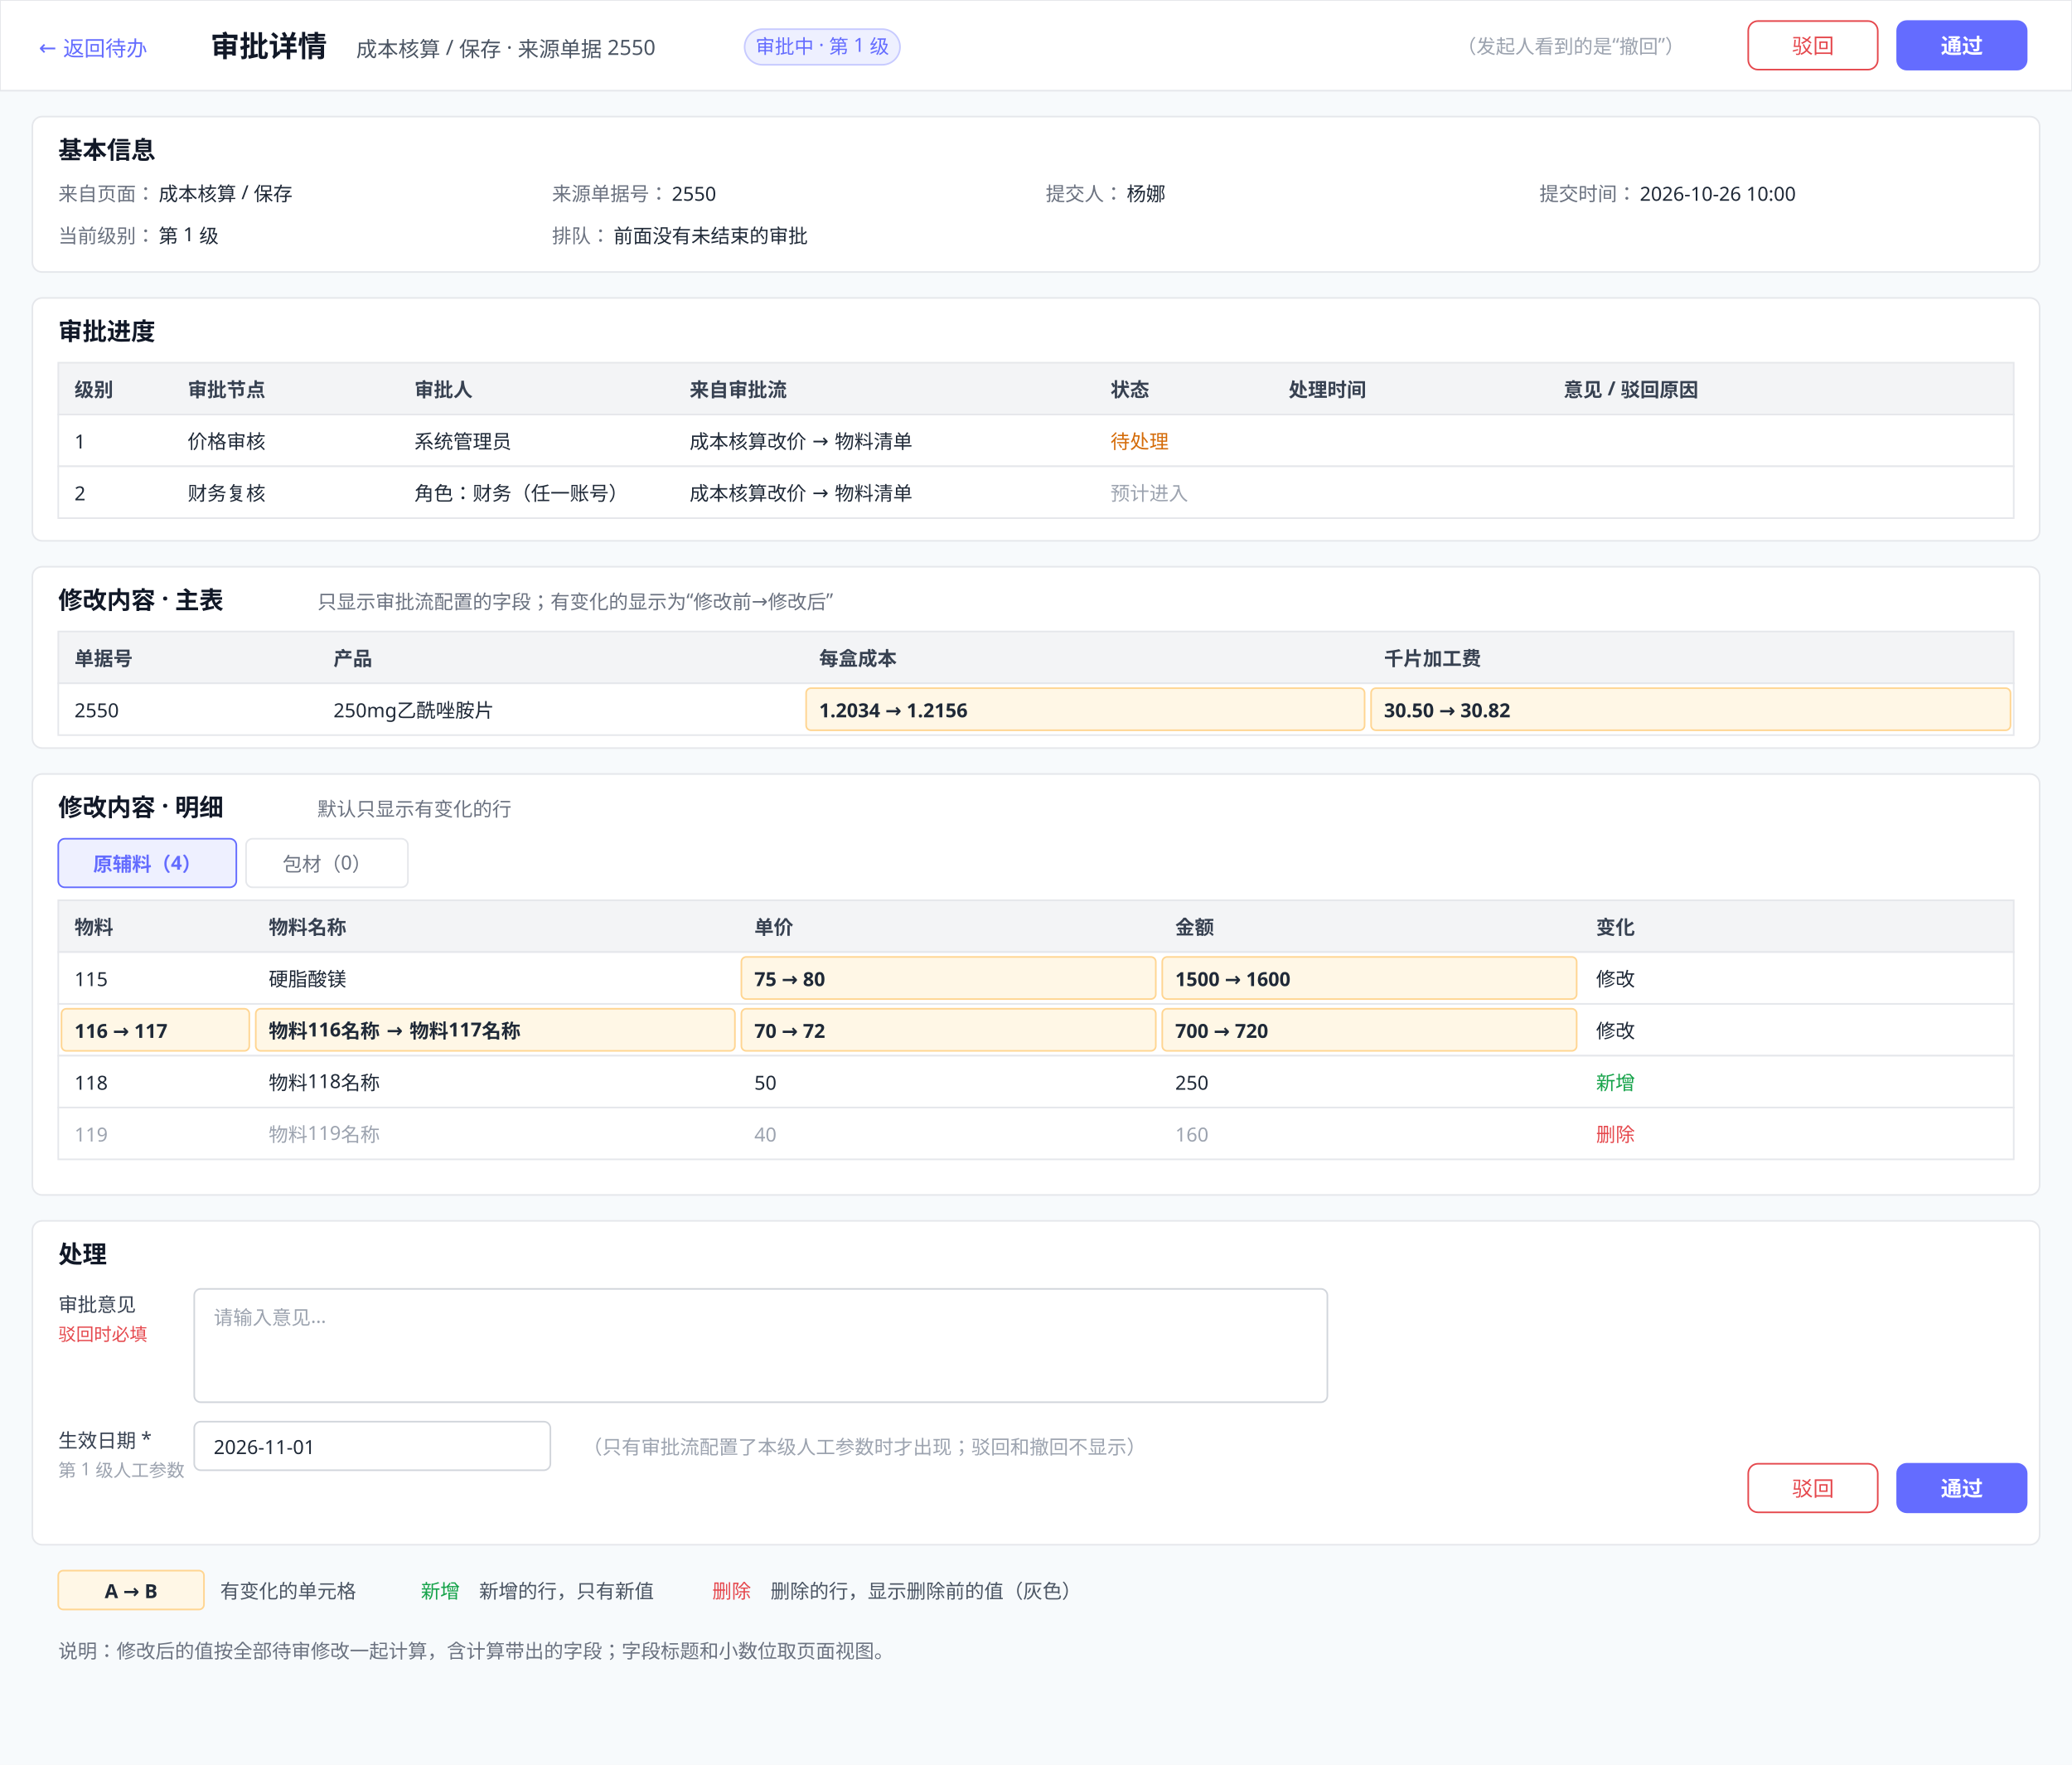
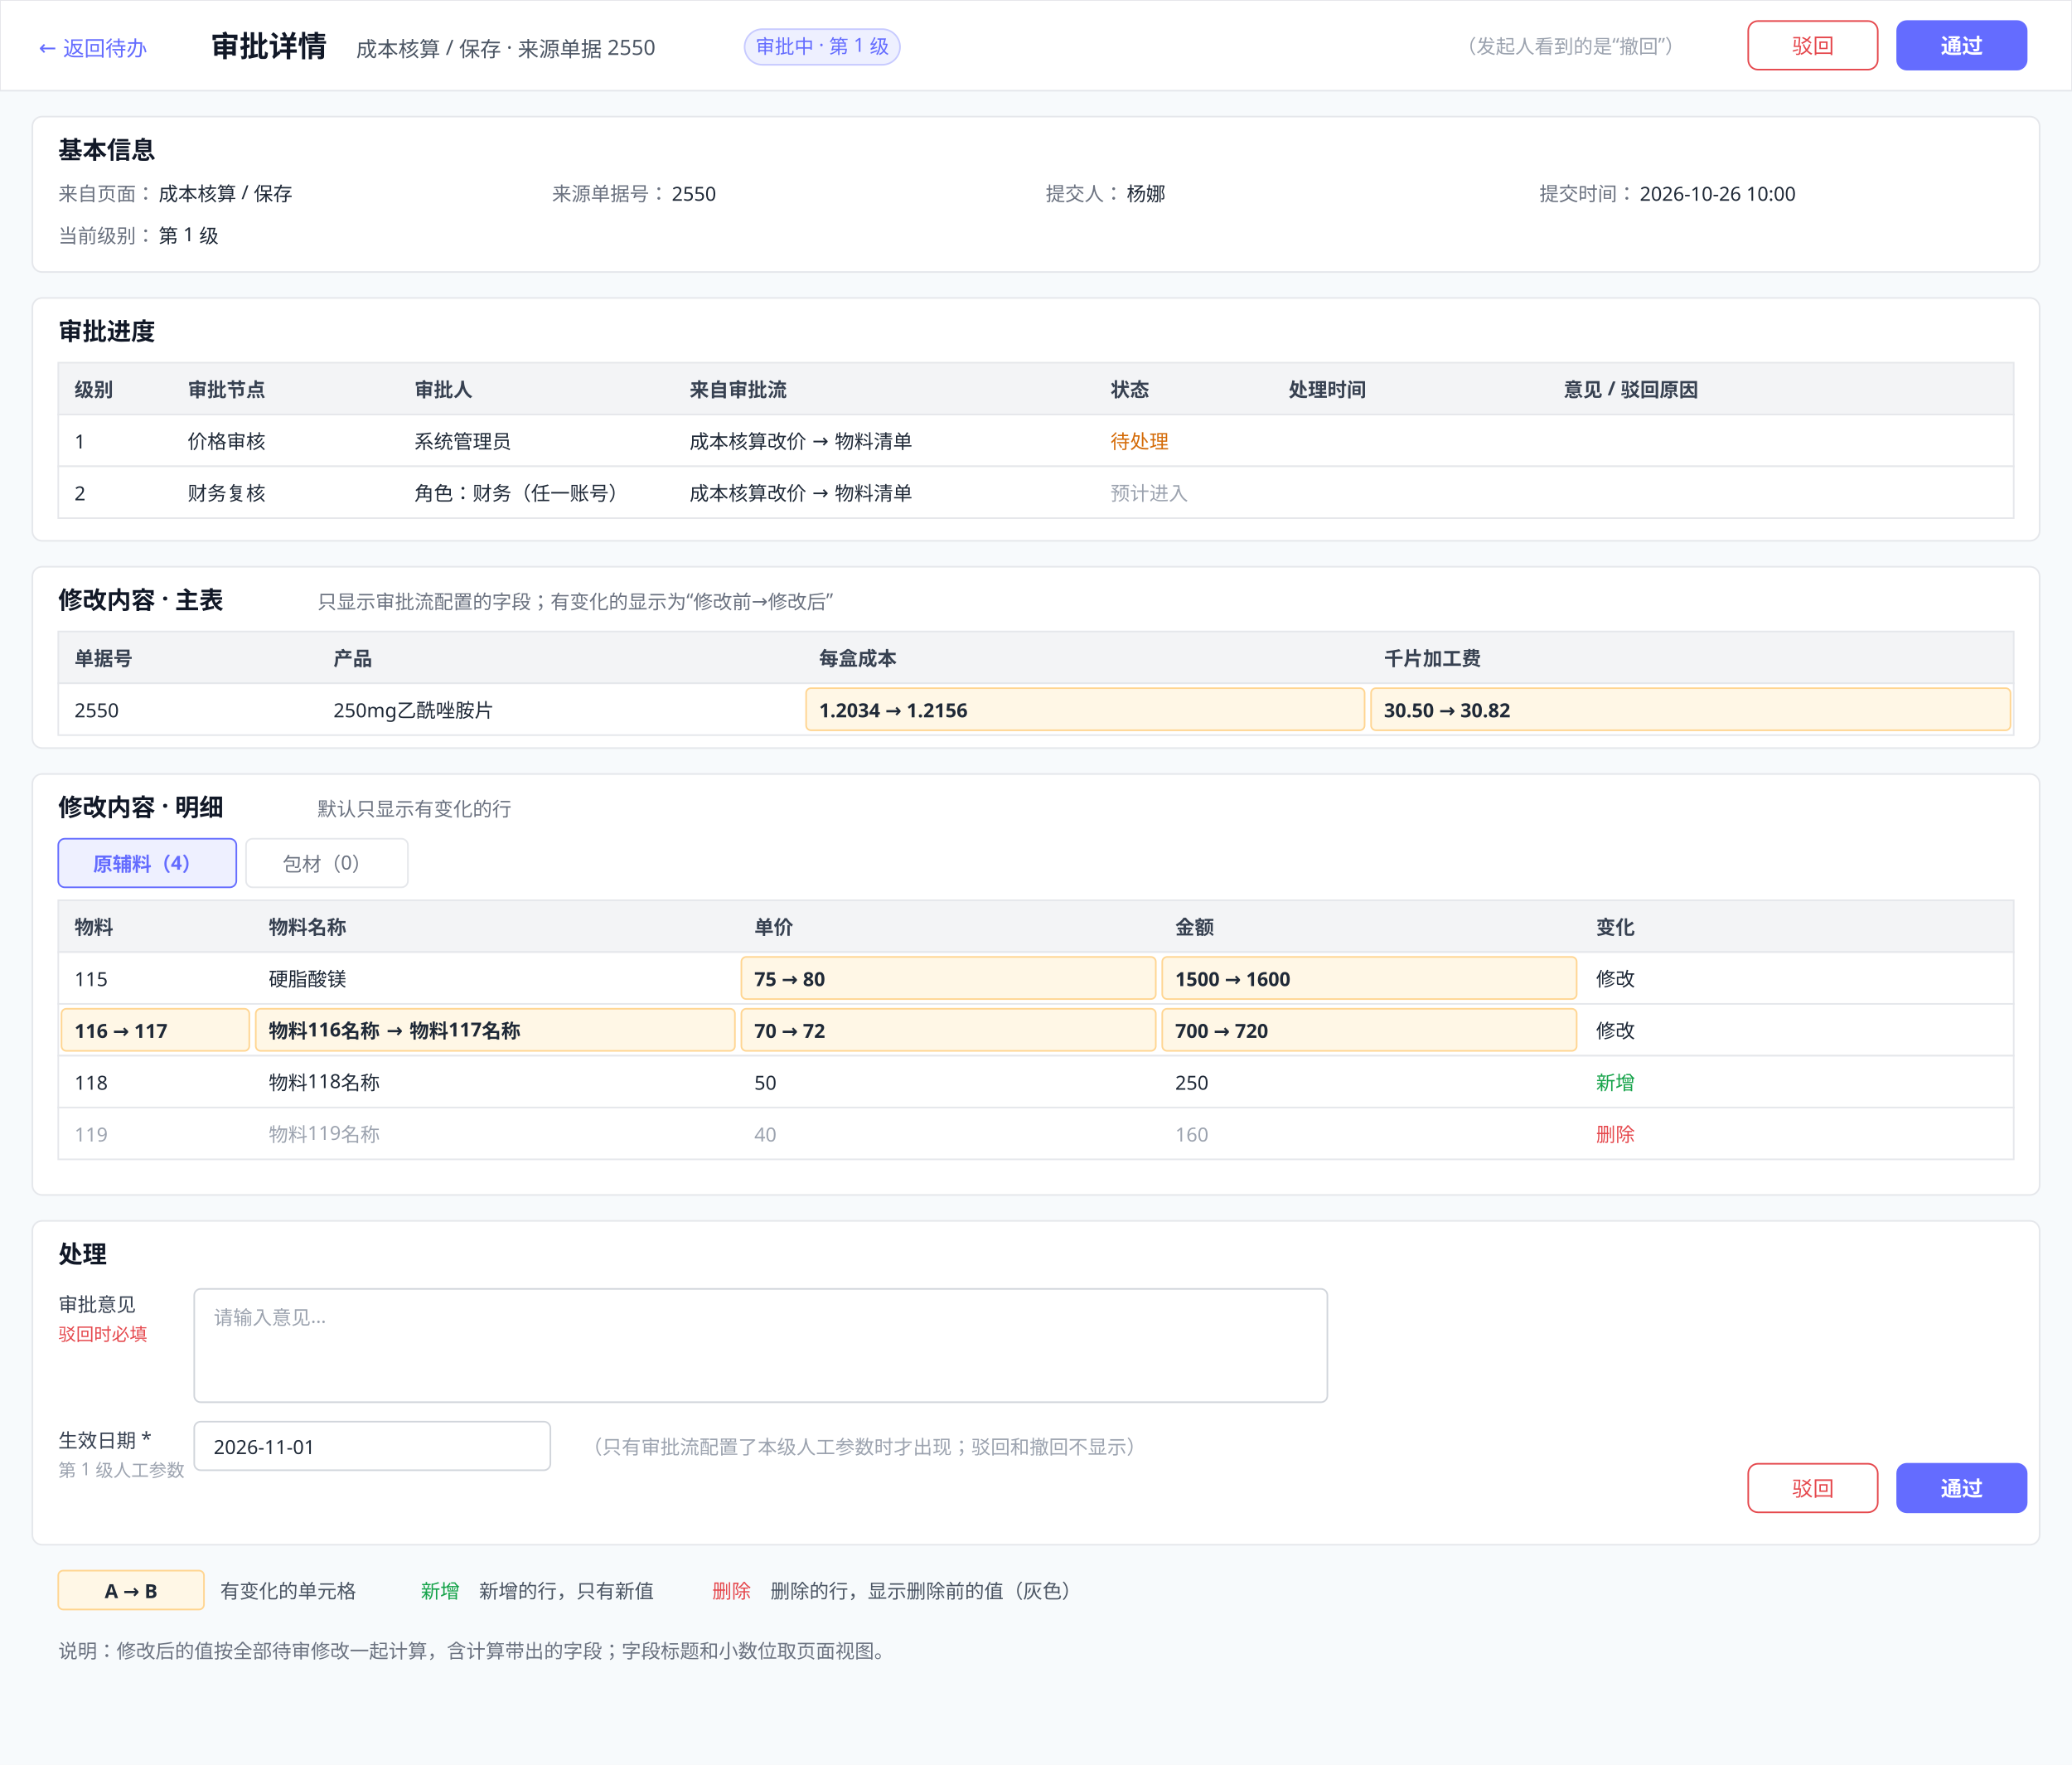
<svg xmlns="http://www.w3.org/2000/svg" width="1280" height="1090" viewBox="0 0 1280 1090" font-family="Microsoft YaHei, PingFang SC, sans-serif">
  <rect x="0" y="0" width="1280" height="1090" fill="rgb(247,250,252)" />
  <rect x="0" y="0" width="1280" height="56" rx="0" fill="#fff" stroke="#e5e7eb" stroke-width="1" />
  <text x="24" y="34" font-size="13" fill="#646cff" font-weight="normal" text-anchor="start">← 返回待办</text>
  <text x="130" y="35" font-size="18" fill="#111827" font-weight="bold" text-anchor="start">审批详情</text>
  <text x="220" y="35" font-size="13" fill="#4b5563" font-weight="normal" text-anchor="start">成本核算 / 保存 · 来源单据 2550</text>
  <rect x="460" y="18" width="96" height="22" rx="11" fill="#eef0ff" stroke="#c7caff" stroke-width="1" />
  <text x="508" y="33" font-size="12" fill="#646cff" font-weight="normal" text-anchor="middle">审批中 · 第 1 级</text>
  <rect x="1080" y="13" width="80" height="30" rx="6" fill="#fff" stroke="#e5484d" stroke-width="1" />
  <text x="1120.0" y="33" font-size="13" fill="#e5484d" font-weight="normal" text-anchor="middle">驳回</text>
  <rect x="1172" y="13" width="80" height="30" rx="6" fill="#646cff" stroke="#646cff" stroke-width="1" />
  <text x="1212.0" y="33" font-size="13" fill="#fff" font-weight="bold" text-anchor="middle">通过</text>
  <text x="900" y="33" font-size="12" fill="#9ca3af" font-weight="normal" text-anchor="start">（发起人看到的是“撤回”）</text>
  <rect x="20" y="72" width="1240" height="96" rx="6" fill="#fff" stroke="#e5e7eb" stroke-width="1" />
  <text x="36" y="98" font-size="15" fill="#111827" font-weight="bold" text-anchor="start">基本信息</text>
  <text x="36" y="124" font-size="12" fill="#6b7280" font-weight="normal" text-anchor="start">来自页面：</text>
  <text x="98" y="124" font-size="12" fill="#1f2937" font-weight="normal" text-anchor="start">成本核算 / 保存</text>
  <text x="341" y="124" font-size="12" fill="#6b7280" font-weight="normal" text-anchor="start">来源单据号：</text>
  <text x="415" y="124" font-size="12" fill="#1f2937" font-weight="normal" text-anchor="start">2550</text>
  <text x="646" y="124" font-size="12" fill="#6b7280" font-weight="normal" text-anchor="start">提交人：</text>
  <text x="696" y="124" font-size="12" fill="#1f2937" font-weight="normal" text-anchor="start">杨娜</text>
  <text x="951" y="124" font-size="12" fill="#6b7280" font-weight="normal" text-anchor="start">提交时间：</text>
  <text x="1013" y="124" font-size="12" fill="#1f2937" font-weight="normal" text-anchor="start">2026-10-26 10:00</text>
  <text x="36" y="150" font-size="12" fill="#6b7280" font-weight="normal" text-anchor="start">当前级别：</text>
  <text x="98" y="150" font-size="12" fill="#1f2937" font-weight="normal" text-anchor="start">第 1 级</text>
-   <text x="341" y="150" font-size="12" fill="#6b7280" font-weight="normal" text-anchor="start">排队：</text>
-   <text x="379" y="150" font-size="12" fill="#1f2937" font-weight="normal" text-anchor="start">前面没有未结束的审批</text>
  <rect x="20" y="184" width="1240" height="150" rx="6" fill="#fff" stroke="#e5e7eb" stroke-width="1" />
  <text x="36" y="210" font-size="15" fill="#111827" font-weight="bold" text-anchor="start">审批进度</text>
  <rect x="36" y="224" width="1208" height="32" rx="0" fill="#f3f4f6" stroke="#e5e7eb" stroke-width="1" />
  <text x="46" y="245" font-size="12" fill="#374151" font-weight="bold" text-anchor="start">级别</text>
  <text x="116" y="245" font-size="12" fill="#374151" font-weight="bold" text-anchor="start">审批节点</text>
  <text x="256" y="245" font-size="12" fill="#374151" font-weight="bold" text-anchor="start">审批人</text>
  <text x="426" y="245" font-size="12" fill="#374151" font-weight="bold" text-anchor="start">来自审批流</text>
  <text x="686" y="245" font-size="12" fill="#374151" font-weight="bold" text-anchor="start">状态</text>
  <text x="796" y="245" font-size="12" fill="#374151" font-weight="bold" text-anchor="start">处理时间</text>
  <text x="966" y="245" font-size="12" fill="#374151" font-weight="bold" text-anchor="start">意见 / 驳回原因</text>
  <rect x="36" y="256" width="1208" height="32" rx="0" fill="#fff" stroke="#e5e7eb" stroke-width="1" />
  <text x="46" y="277" font-size="12" fill="#1f2937" font-weight="normal" text-anchor="start">1</text>
  <text x="116" y="277" font-size="12" fill="#1f2937" font-weight="normal" text-anchor="start">价格审核</text>
  <text x="256" y="277" font-size="12" fill="#1f2937" font-weight="normal" text-anchor="start">系统管理员</text>
  <text x="426" y="277" font-size="12" fill="#1f2937" font-weight="normal" text-anchor="start">成本核算改价 → 物料清单</text>
  <text x="686" y="277" font-size="12" fill="#d46b08" font-weight="normal" text-anchor="start">待处理</text>
  <text x="796" y="277" font-size="12" fill="#1f2937" font-weight="normal" text-anchor="start" />
  <text x="966" y="277" font-size="12" fill="#1f2937" font-weight="normal" text-anchor="start" />
  <rect x="36" y="288" width="1208" height="32" rx="0" fill="#fff" stroke="#e5e7eb" stroke-width="1" />
  <text x="46" y="309" font-size="12" fill="#1f2937" font-weight="normal" text-anchor="start">2</text>
  <text x="116" y="309" font-size="12" fill="#1f2937" font-weight="normal" text-anchor="start">财务复核</text>
  <text x="256" y="309" font-size="12" fill="#1f2937" font-weight="normal" text-anchor="start">角色：财务（任一账号）</text>
  <text x="426" y="309" font-size="12" fill="#1f2937" font-weight="normal" text-anchor="start">成本核算改价 → 物料清单</text>
  <text x="686" y="309" font-size="12" fill="#9ca3af" font-weight="normal" text-anchor="start">预计进入</text>
  <text x="796" y="309" font-size="12" fill="#1f2937" font-weight="normal" text-anchor="start" />
  <text x="966" y="309" font-size="12" fill="#1f2937" font-weight="normal" text-anchor="start" />
  <rect x="20" y="350" width="1240" height="112" rx="6" fill="#fff" stroke="#e5e7eb" stroke-width="1" />
  <text x="36" y="376" font-size="15" fill="#111827" font-weight="bold" text-anchor="start">修改内容 · 主表</text>
  <text x="196" y="376" font-size="12" fill="#6b7280" font-weight="normal" text-anchor="start">只显示审批流配置的字段；有变化的显示为“修改前→修改后”</text>
  <rect x="36" y="390" width="1208" height="32" rx="0" fill="#f3f4f6" stroke="#e5e7eb" stroke-width="1" />
  <text x="46" y="411" font-size="12" fill="#374151" font-weight="bold" text-anchor="start">单据号</text>
  <text x="206" y="411" font-size="12" fill="#374151" font-weight="bold" text-anchor="start">产品</text>
  <text x="506" y="411" font-size="12" fill="#374151" font-weight="bold" text-anchor="start">每盒成本</text>
  <text x="855" y="411" font-size="12" fill="#374151" font-weight="bold" text-anchor="start">千片加工费</text>
  <rect x="36" y="422" width="1208" height="32" rx="0" fill="#fff" stroke="#e5e7eb" stroke-width="1" />
  <text x="46" y="443" font-size="12" fill="#1f2937" font-weight="normal" text-anchor="start">2550</text>
  <text x="206" y="443" font-size="12" fill="#1f2937" font-weight="normal" text-anchor="start">250mg乙酰唑胺片</text>
  <rect x="498" y="425" width="345" height="26" rx="3" fill="#fff7e6" stroke="#ffd591" stroke-width="1" />
  <text x="506" y="443" font-size="12" fill="#1f2937" font-weight="bold" text-anchor="start">1.2034 → 1.2156</text>
  <rect x="847" y="425" width="395" height="26" rx="3" fill="#fff7e6" stroke="#ffd591" stroke-width="1" />
  <text x="855" y="443" font-size="12" fill="#1f2937" font-weight="bold" text-anchor="start">30.50 → 30.82</text>
  <rect x="20" y="478" width="1240" height="260" rx="6" fill="#fff" stroke="#e5e7eb" stroke-width="1" />
  <text x="36" y="504" font-size="15" fill="#111827" font-weight="bold" text-anchor="start">修改内容 · 明细</text>
  <text x="196" y="504" font-size="12" fill="#6b7280" font-weight="normal" text-anchor="start">默认只显示有变化的行</text>
  <rect x="36" y="518" width="110" height="30" rx="4" fill="#eef0ff" stroke="#646cff" stroke-width="1" />
  <text x="91" y="538" font-size="12" fill="#646cff" font-weight="bold" text-anchor="middle">原辅料（4）</text>
  <rect x="152" y="518" width="100" height="30" rx="4" fill="#fff" stroke="#e5e7eb" stroke-width="1" />
  <text x="202" y="538" font-size="12" fill="#6b7280" font-weight="normal" text-anchor="middle">包材（0）</text>
  <rect x="36" y="556" width="1208" height="32" rx="0" fill="#f3f4f6" stroke="#e5e7eb" stroke-width="1" />
  <text x="46" y="577" font-size="12" fill="#374151" font-weight="bold" text-anchor="start">物料</text>
  <text x="166" y="577" font-size="12" fill="#374151" font-weight="bold" text-anchor="start">物料名称</text>
  <text x="466" y="577" font-size="12" fill="#374151" font-weight="bold" text-anchor="start">单价</text>
  <text x="726" y="577" font-size="12" fill="#374151" font-weight="bold" text-anchor="start">金额</text>
  <text x="986" y="577" font-size="12" fill="#374151" font-weight="bold" text-anchor="start">变化</text>
  <rect x="36" y="588" width="1208" height="32" rx="0" fill="#fff" stroke="#e5e7eb" stroke-width="1" />
  <text x="46" y="609" font-size="12" fill="#1f2937" font-weight="normal" text-anchor="start">115</text>
  <text x="166" y="609" font-size="12" fill="#1f2937" font-weight="normal" text-anchor="start">硬脂酸镁</text>
  <rect x="458" y="591" width="256" height="26" rx="3" fill="#fff7e6" stroke="#ffd591" stroke-width="1" />
  <text x="466" y="609" font-size="12" fill="#1f2937" font-weight="bold" text-anchor="start">75 → 80</text>
  <rect x="718" y="591" width="256" height="26" rx="3" fill="#fff7e6" stroke="#ffd591" stroke-width="1" />
  <text x="726" y="609" font-size="12" fill="#1f2937" font-weight="bold" text-anchor="start">1500 → 1600</text>
  <text x="986" y="609" font-size="12" fill="#1f2937" font-weight="normal" text-anchor="start">修改</text>
  <rect x="36" y="620" width="1208" height="32" rx="0" fill="#fff" stroke="#e5e7eb" stroke-width="1" />
  <rect x="38" y="623" width="116" height="26" rx="3" fill="#fff7e6" stroke="#ffd591" stroke-width="1" />
  <text x="46" y="641" font-size="12" fill="#1f2937" font-weight="bold" text-anchor="start">116 → 117</text>
  <rect x="158" y="623" width="296" height="26" rx="3" fill="#fff7e6" stroke="#ffd591" stroke-width="1" />
  <text x="166" y="641" font-size="12" fill="#1f2937" font-weight="bold" text-anchor="start">物料116名称 → 物料117名称</text>
  <rect x="458" y="623" width="256" height="26" rx="3" fill="#fff7e6" stroke="#ffd591" stroke-width="1" />
  <text x="466" y="641" font-size="12" fill="#1f2937" font-weight="bold" text-anchor="start">70 → 72</text>
  <rect x="718" y="623" width="256" height="26" rx="3" fill="#fff7e6" stroke="#ffd591" stroke-width="1" />
  <text x="726" y="641" font-size="12" fill="#1f2937" font-weight="bold" text-anchor="start">700 → 720</text>
  <text x="986" y="641" font-size="12" fill="#1f2937" font-weight="normal" text-anchor="start">修改</text>
  <rect x="36" y="652" width="1208" height="32" rx="0" fill="#fff" stroke="#e5e7eb" stroke-width="1" />
  <text x="46" y="673" font-size="12" fill="#1f2937" font-weight="normal" text-anchor="start">118</text>
  <text x="166" y="673" font-size="12" fill="#1f2937" font-weight="normal" text-anchor="start">物料118名称</text>
  <text x="466" y="673" font-size="12" fill="#1f2937" font-weight="normal" text-anchor="start">50</text>
  <text x="726" y="673" font-size="12" fill="#1f2937" font-weight="normal" text-anchor="start">250</text>
  <text x="986" y="673" font-size="12" fill="#16a34a" font-weight="normal" text-anchor="start">新增</text>
  <rect x="36" y="684" width="1208" height="32" rx="0" fill="#fff" stroke="#e5e7eb" stroke-width="1" />
  <text x="46" y="705" font-size="12" fill="#9ca3af" font-weight="normal" text-anchor="start">119</text>
  <text x="166" y="705" font-size="12" fill="#9ca3af" font-weight="normal" text-anchor="start">物料119名称</text>
  <text x="466" y="705" font-size="12" fill="#9ca3af" font-weight="normal" text-anchor="start">40</text>
  <text x="726" y="705" font-size="12" fill="#9ca3af" font-weight="normal" text-anchor="start">160</text>
  <text x="986" y="705" font-size="12" fill="#e5484d" font-weight="normal" text-anchor="start">删除</text>
  <rect x="20" y="754" width="1240" height="200" rx="6" fill="#fff" stroke="#e5e7eb" stroke-width="1" />
  <text x="36" y="780" font-size="15" fill="#111827" font-weight="bold" text-anchor="start">处理</text>
  <text x="36" y="810" font-size="12" fill="#374151" font-weight="normal" text-anchor="start">审批意见</text>
  <text x="36" y="828" font-size="11" fill="#e5484d" font-weight="normal" text-anchor="start">驳回时必填</text>
  <rect x="120" y="796" width="700" height="70" rx="4" fill="#fff" stroke="#d1d5db" stroke-width="1" />
  <text x="132" y="818" font-size="12" fill="#9ca3af" font-weight="normal" text-anchor="start">请输入意见…</text>
  <text x="36" y="894" font-size="12" fill="#374151" font-weight="normal" text-anchor="start">生效日期 *</text>
  <text x="36" y="912" font-size="11" fill="#9ca3af" font-weight="normal" text-anchor="start">第 1 级人工参数</text>
  <rect x="120" y="878" width="220" height="30" rx="4" fill="#fff" stroke="#d1d5db" stroke-width="1" />
  <text x="132" y="898" font-size="12" fill="#1f2937" font-weight="normal" text-anchor="start">2026-11-01</text>
  <text x="360" y="898" font-size="12" fill="#9ca3af" font-weight="normal" text-anchor="start">（只有审批流配置了本级人工参数时才出现；驳回和撤回不显示）</text>
  <rect x="1080" y="904" width="80" height="30" rx="6" fill="#fff" stroke="#e5484d" stroke-width="1" />
  <text x="1120.0" y="924" font-size="13" fill="#e5484d" font-weight="normal" text-anchor="middle">驳回</text>
  <rect x="1172" y="904" width="80" height="30" rx="6" fill="#646cff" stroke="#646cff" stroke-width="1" />
  <text x="1212.0" y="924" font-size="13" fill="#fff" font-weight="bold" text-anchor="middle">通过</text>
  <rect x="36" y="970" width="90" height="24" rx="3" fill="#fff7e6" stroke="#ffd591" stroke-width="1" />
  <text x="81" y="987" font-size="12" fill="#1f2937" font-weight="bold" text-anchor="middle">A → B</text>
  <text x="136" y="987" font-size="12" fill="#4b5563" font-weight="normal" text-anchor="start">有变化的单元格</text>
  <text x="260" y="987" font-size="12" fill="#16a34a" font-weight="normal" text-anchor="start">新增</text>
  <text x="296" y="987" font-size="12" fill="#4b5563" font-weight="normal" text-anchor="start">新增的行，只有新值</text>
  <text x="440" y="987" font-size="12" fill="#e5484d" font-weight="normal" text-anchor="start">删除</text>
  <text x="476" y="987" font-size="12" fill="#4b5563" font-weight="normal" text-anchor="start">删除的行，显示删除前的值（灰色）</text>
  <text x="36" y="1024" font-size="12" fill="#6b7280" font-weight="normal" text-anchor="start">说明：修改后的值按全部待审修改一起计算，含计算带出的字段；字段标题和小数位取页面视图。</text>
</svg>
